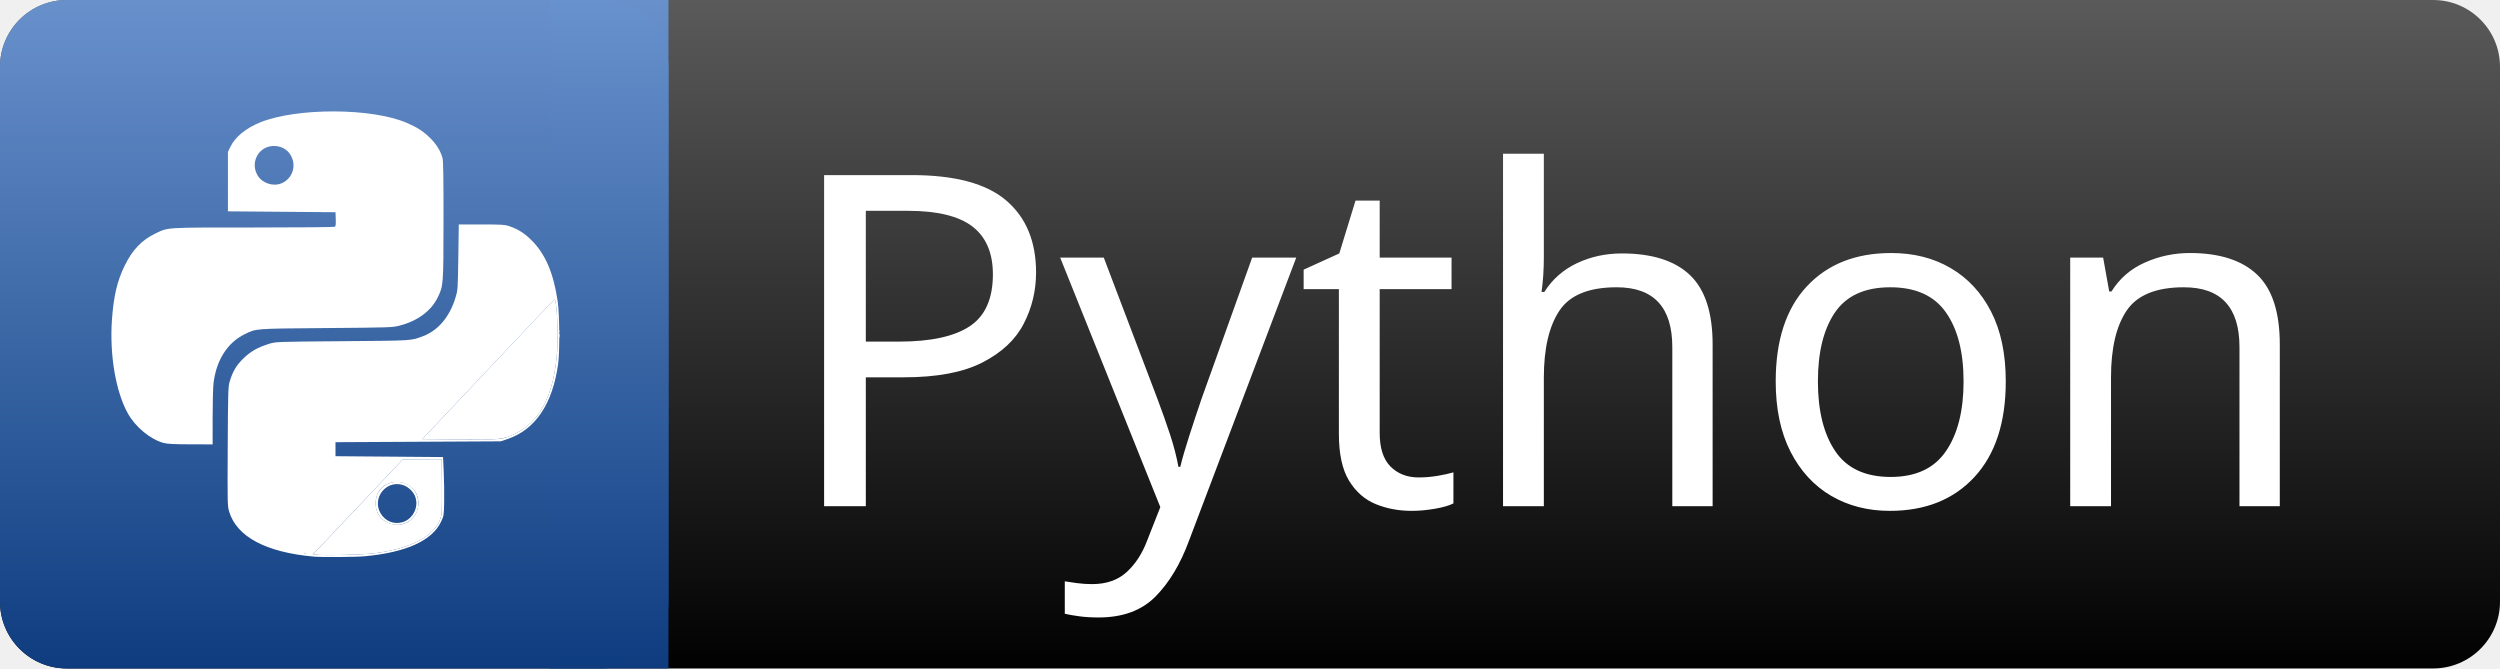
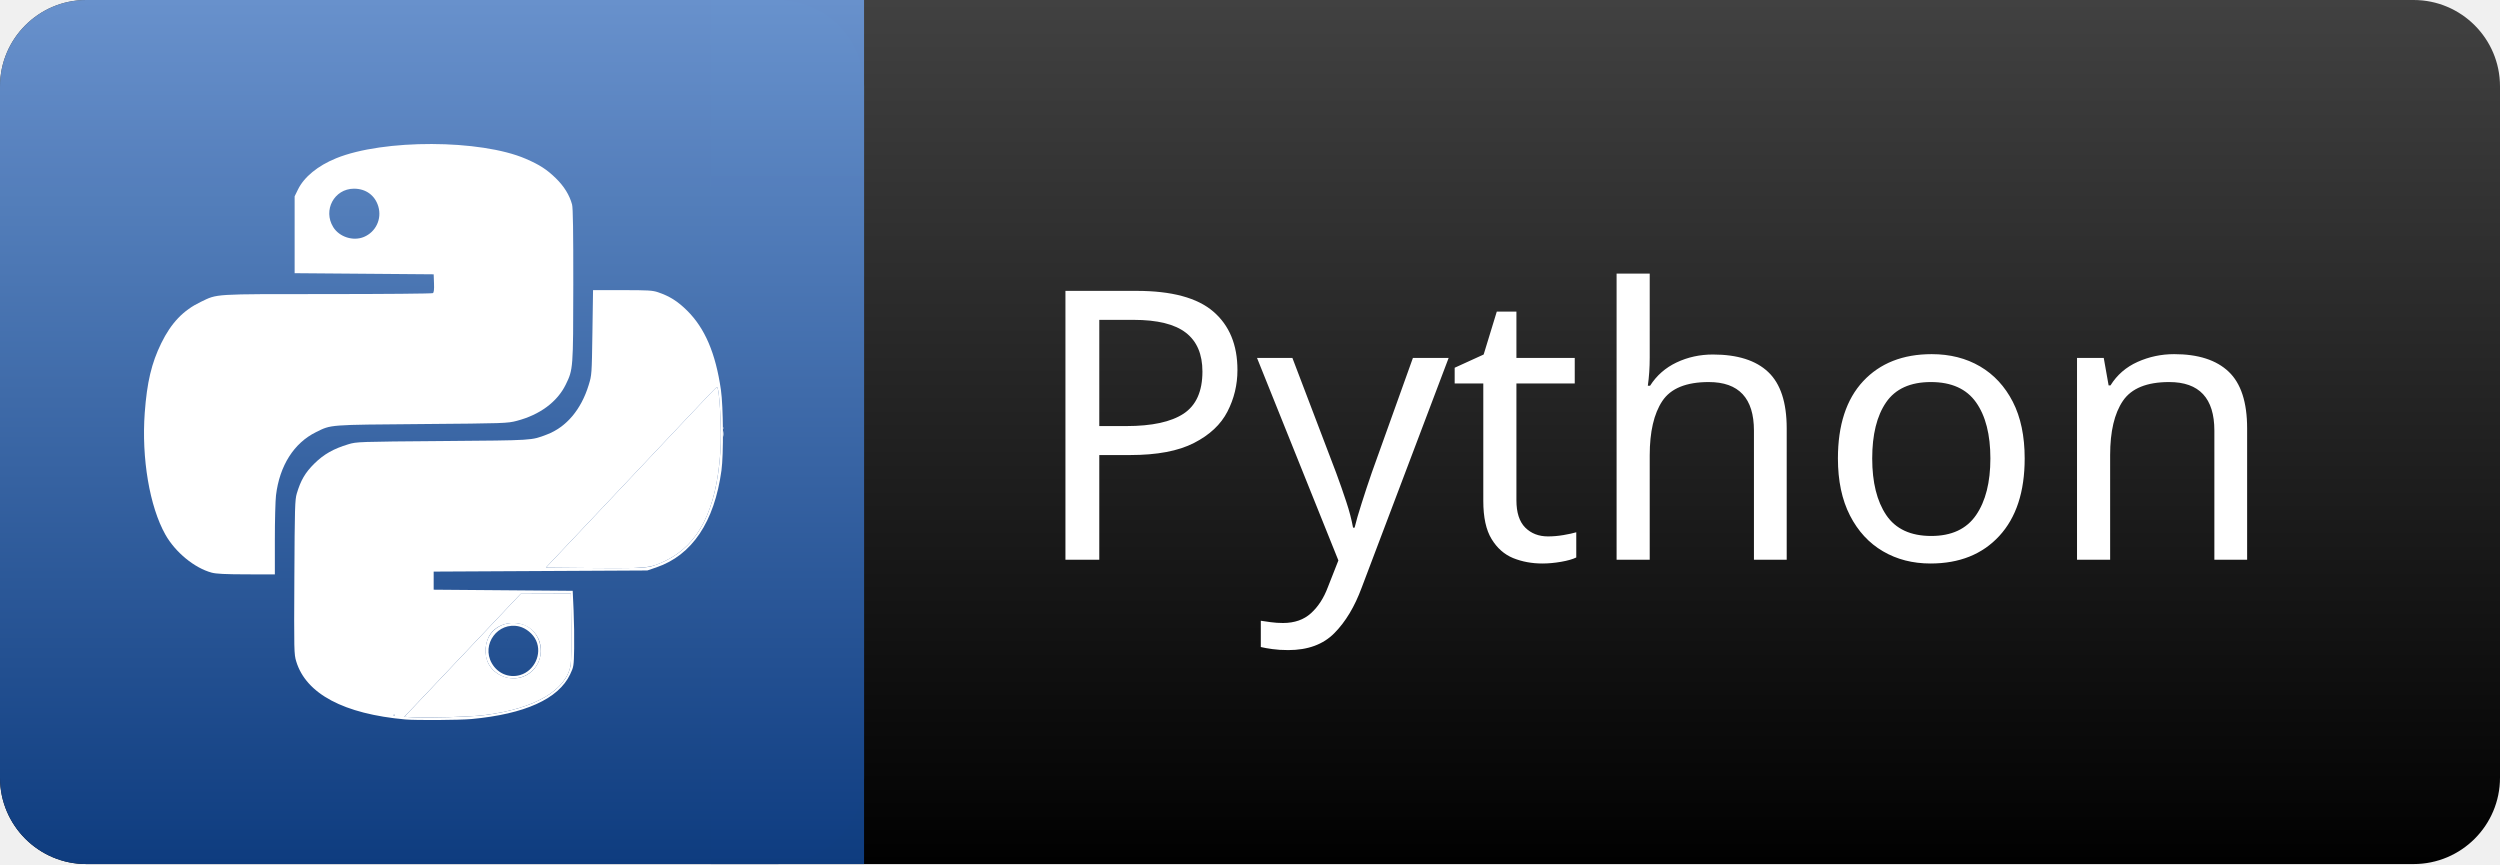
- <svg xmlns="http://www.w3.org/2000/svg" xmlns:xlink="http://www.w3.org/1999/xlink" width="561mm" height="150mm" viewBox="0 0 561 150" version="1.1" id="svg2146">
+ <svg xmlns="http://www.w3.org/2000/svg" xmlns:xlink="http://www.w3.org/1999/xlink" width="434mm" height="150mm" viewBox="0 0 434 150" version="1.1" id="svg2146">
  <defs id="defs2140">
    <linearGradient id="linearGradient1785">
      <stop style="stop-color:#0e3c80;stop-opacity:1" offset="0" id="stop1781" />
      <stop style="stop-color:#6892cd;stop-opacity:1" offset="1" id="stop1783" />
    </linearGradient>
    <linearGradient id="Text_Background_Gradient-7">
      <stop style="stop-color:#000000;stop-opacity:1" offset="0" id="stop1022" />
-       <stop style="stop-color:#595959;stop-opacity:1" offset="1" id="stop1024" />
+       <stop style="stop-color:#404040;stop-opacity:1" offset="1" id="stop1024" />
    </linearGradient>
-     <linearGradient xlink:href="#Text_Background_Gradient-7" id="linearGradient1030" gradientUnits="userSpaceOnUse" x1="-8.5265128e-14" y1="150" x2="-8.5265128e-14" y2="0" gradientTransform="scale(1.132547,1)" />
+     <linearGradient xlink:href="#Text_Background_Gradient-7" id="linearGradient1030" gradientUnits="userSpaceOnUse" x1="-8.5265128e-14" y1="150" x2="-8.5265128e-14" y2="0" gradientTransform="scale(0.8761592,1)" />
    <linearGradient xlink:href="#linearGradient1785" id="linearGradient1038" x1="-8.5265128e-14" y1="150" x2="-8.5265128e-14" y2="0" gradientUnits="userSpaceOnUse" />
    <linearGradient xlink:href="#linearGradient1785" id="linearGradient1038-0" x1="-8.5265128e-14" y1="150" x2="-8.5265128e-14" y2="0" gradientUnits="userSpaceOnUse" gradientTransform="matrix(0.177384,0,0,1,123.3924,0)" />
  </defs>
  <g id="layer1">
-     <rect style="opacity:0.996;fill:url(#linearGradient1030);fill-opacity:1;stroke-width:5.605;stroke-linecap:square;paint-order:stroke fill markers" id="rect7" width="561" height="150" x="-8.5265128e-14" y="0" ry="15" />
+     <rect style="opacity:0.996;fill:url(#linearGradient1030);fill-opacity:1;stroke-width:4.93;stroke-linecap:square;paint-order:stroke fill markers" id="rect7" width="434" height="150" x="-8.5265128e-14" y="0" ry="15" />
  </g>
  <g id="layer4">
-     <text xml:space="preserve" style="font-style:normal;font-weight:normal;font-size:104.065px;line-height:1.25;font-family:sans-serif;fill:#ffffff;fill-opacity:1;stroke:none;stroke-width:0.542" x="174.837" y="113.59" id="text13">
-       <tspan id="tspan11" x="174.837" y="113.59" style="font-size:104.065px;fill:#ffffff;stroke-width:0.542">Python</tspan>
+     <text xml:space="preserve" style="font-style:normal;font-weight:normal;font-size:65.354px;line-height:1.25;font-family:sans-serif;fill:#ffffff;fill-opacity:1;stroke:none;stroke-width:0.34" x="178.618" y="97.167" id="text13">
+       <tspan id="tspan11" x="178.618" y="97.167" style="font-size:65.354px;fill:#ffffff;stroke-width:0.34">Python</tspan>
    </text>
  </g>
  <g id="layer3">
    <rect style="opacity:0.996;fill:url(#linearGradient1038);fill-opacity:1;stroke-width:2.898;stroke-linecap:square;paint-order:stroke fill markers" id="rect7-3" width="150" height="150" x="-8.6153307e-14" y="2.8421709e-14" ry="15" />
    <rect style="opacity:0.996;fill:url(#linearGradient1038-0);fill-opacity:1;stroke-width:1.221;stroke-linecap:square;paint-order:stroke fill markers" id="rect7-3-0" width="26.608" height="150" x="123.392" y="0" />
    <g id="g1801" transform="matrix(0.7416717,0,0,0.741672,9.204441,-148.1613)" style="fill:#ffffff">
      <path style="fill:#ffffff;stroke-width:0.265" d="m 82.482,368.168 c -14.416,-1.295 -23.247,-5.99 -25.554,-13.585 -0.515,-1.695 -0.529,-2.333 -0.439,-19.722 0.084,-16.283 0.137,-18.119 0.563,-19.558 0.922,-3.112 1.976,-4.914 4.103,-7.016 2.22,-2.195 4.495,-3.488 7.965,-4.53 1.96,-0.588 2.236,-0.598 22.093,-0.758 21.541,-0.174 20.675,-0.119 24.397,-1.533 4.544,-1.727 8.009,-5.832 9.769,-11.573 0.723,-2.359 0.728,-2.423 0.875,-12.293 l 0.148,-9.922 h 6.879 c 6.028,0 7.059,0.061 8.334,0.495 2.712,0.923 4.582,2.1 6.776,4.266 4.198,4.143 6.702,10.002 7.941,18.575 0.567,3.924 0.642,15.103 0.127,18.865 -1.652,12.062 -6.88,19.848 -15.24,22.695 l -2.117,0.721 -25.003,0.132 -25.003,0.132 v 2.117 2.117 l 16.272,0.132 16.272,0.132 0.209,4.63 c 0.115,2.547 0.173,6.535 0.13,8.864 -0.077,4.151 -0.095,4.269 -0.938,6.052 -2.712,5.741 -10.572,9.305 -23.081,10.465 -2.791,0.259 -12.976,0.325 -15.478,0.1 z m 18.389,-1.006 c 11.851,-1.477 19.285,-5.793 20.305,-11.788 0.11,-0.647 0.165,-4.66 0.123,-8.916 l -0.078,-7.739 -5.876,0.018 -5.876,0.018 -10.98,11.622 c -6.039,6.392 -12.171,12.87 -13.626,14.396 l -2.646,2.774 1.852,0.105 c 3.619,0.205 13.544,-0.084 16.801,-0.49 z m 4.233,-9.15 c -2.976,-1.347 -4.394,-4.198 -3.714,-7.47 0.777,-3.745 4.579,-5.816 8.514,-4.637 3.57,1.07 5.352,5.632 3.571,9.145 -1.533,3.025 -5.293,4.355 -8.371,2.962 z m 4.212,-0.237 c 3.356,-0.963 5.199,-4.919 3.761,-8.076 -0.705,-1.547 -2.341,-2.908 -3.966,-3.298 -4.958,-1.189 -8.944,4.187 -6.397,8.628 1.368,2.386 4.017,3.488 6.602,2.746 z m -29.347,9.387 c 0,-0.073 -0.06,-0.132 -0.132,-0.132 -0.073,0 -0.132,0.059 -0.132,0.132 0,0.073 0.06,0.132 0.132,0.132 0.073,0 0.132,-0.059 0.132,-0.132 z m 60.054,-34.834 c 0.659,-0.156 2.15,-0.74 3.314,-1.298 7.775,-3.727 11.901,-11.84 12.851,-25.272 0.37,-5.233 -0.186,-15.64 -0.823,-15.401 -0.111,0.042 -3.221,3.286 -6.909,7.209 -3.689,3.923 -11.833,12.555 -18.098,19.182 -6.265,6.627 -12.202,12.911 -13.192,13.964 l -1.8,1.915 9.62,0.089 c 10.653,0.098 13.268,0.031 15.037,-0.388 z" id="path1807" />
      <path style="fill:#ffffff;stroke-width:0.265" d="m 84.07,367.653 -1.852,-0.105 2.646,-2.774 c 1.455,-1.526 7.587,-8.004 13.626,-14.396 l 10.98,-11.622 5.876,-0.018 5.876,-0.018 0.078,7.739 c 0.043,4.256 -0.013,8.269 -0.123,8.916 -1.02,5.995 -8.454,10.311 -20.305,11.788 -3.257,0.406 -13.182,0.696 -16.801,0.49 z m 25.864,-9.468 c 4.621,-1.649 5.763,-7.892 2.029,-11.089 -2.747,-2.351 -7.404,-1.89 -9.484,0.939 -1.421,1.932 -1.649,4.92 -0.541,7.087 1.409,2.756 5,4.132 7.997,3.062 z m -30.229,8.976 c 0,-0.073 0.06,-0.132 0.132,-0.132 0.073,0 0.132,0.059 0.132,0.132 0,0.073 -0.06,0.132 -0.132,0.132 -0.073,0 -0.132,-0.059 -0.132,-0.132 z m 45.281,-34.446 -9.62,-0.089 1.8,-1.915 c 0.99,-1.053 6.927,-7.337 13.192,-13.964 6.265,-6.627 14.409,-15.259 18.098,-19.182 3.689,-3.923 6.798,-7.167 6.909,-7.209 0.637,-0.239 1.193,10.168 0.823,15.401 -0.95,13.433 -5.076,21.546 -12.851,25.272 -3.711,1.779 -4.132,1.818 -18.351,1.686 z m 31.779,-31.435 c 0.003,-0.582 0.057,-0.789 0.12,-0.46 0.063,0.329 0.061,0.805 -0.005,1.058 -0.066,0.253 -0.118,-0.016 -0.115,-0.598 z m -0.067,-1.323 c 0,-0.073 0.059,-0.132 0.132,-0.132 0.073,0 0.132,0.059 0.132,0.132 0,0.073 -0.059,0.132 -0.132,0.132 -0.073,0 -0.132,-0.059 -0.132,-0.132 z" id="path1805" />
      <path style="fill:#ffffff;stroke-width:0.265" d="m 37.139,333.803 c -4.023,-1.082 -8.511,-4.768 -10.84,-8.902 -3.691,-6.554 -5.609,-17.88 -4.83,-28.519 0.523,-7.144 1.587,-11.629 3.858,-16.269 2.333,-4.766 5.17,-7.733 9.265,-9.69 3.99,-1.907 2.555,-1.819 29.623,-1.823 13.394,-0.002 24.506,-0.102 24.695,-0.221 0.245,-0.155 0.32,-0.815 0.265,-2.311 l -0.078,-2.094 -16.272,-0.132 -16.272,-0.132 v -8.996 -8.996 l 0.776,-1.587 c 1.435,-2.938 4.645,-5.567 8.931,-7.316 11.047,-4.506 33.838,-4.442 44.402,0.125 3.227,1.395 4.931,2.497 7.029,4.545 1.935,1.889 3.207,3.95 3.802,6.158 0.212,0.786 0.296,6.361 0.284,18.779 -0.019,19.655 -0.031,19.812 -1.76,23.349 -1.989,4.07 -6.067,7.092 -11.472,8.503 -2.197,0.574 -2.713,0.591 -22.225,0.75 -21.998,0.179 -21.156,0.115 -24.753,1.886 -5.177,2.549 -8.536,7.847 -9.373,14.783 -0.149,1.233 -0.27,5.906 -0.27,10.385 v 8.143 l -6.681,-0.017 c -4.949,-0.013 -7.049,-0.117 -8.103,-0.4 z m 35.628,-78.575 c 2.786,-1.164 4.229,-4.195 3.383,-7.105 -0.763,-2.623 -2.928,-4.207 -5.729,-4.191 -4.602,0.028 -7.288,5.025 -4.834,8.994 1.427,2.309 4.672,3.349 7.179,2.302 z" id="path1803" />
    </g>
  </g>
  <g id="layer2" />
</svg>
